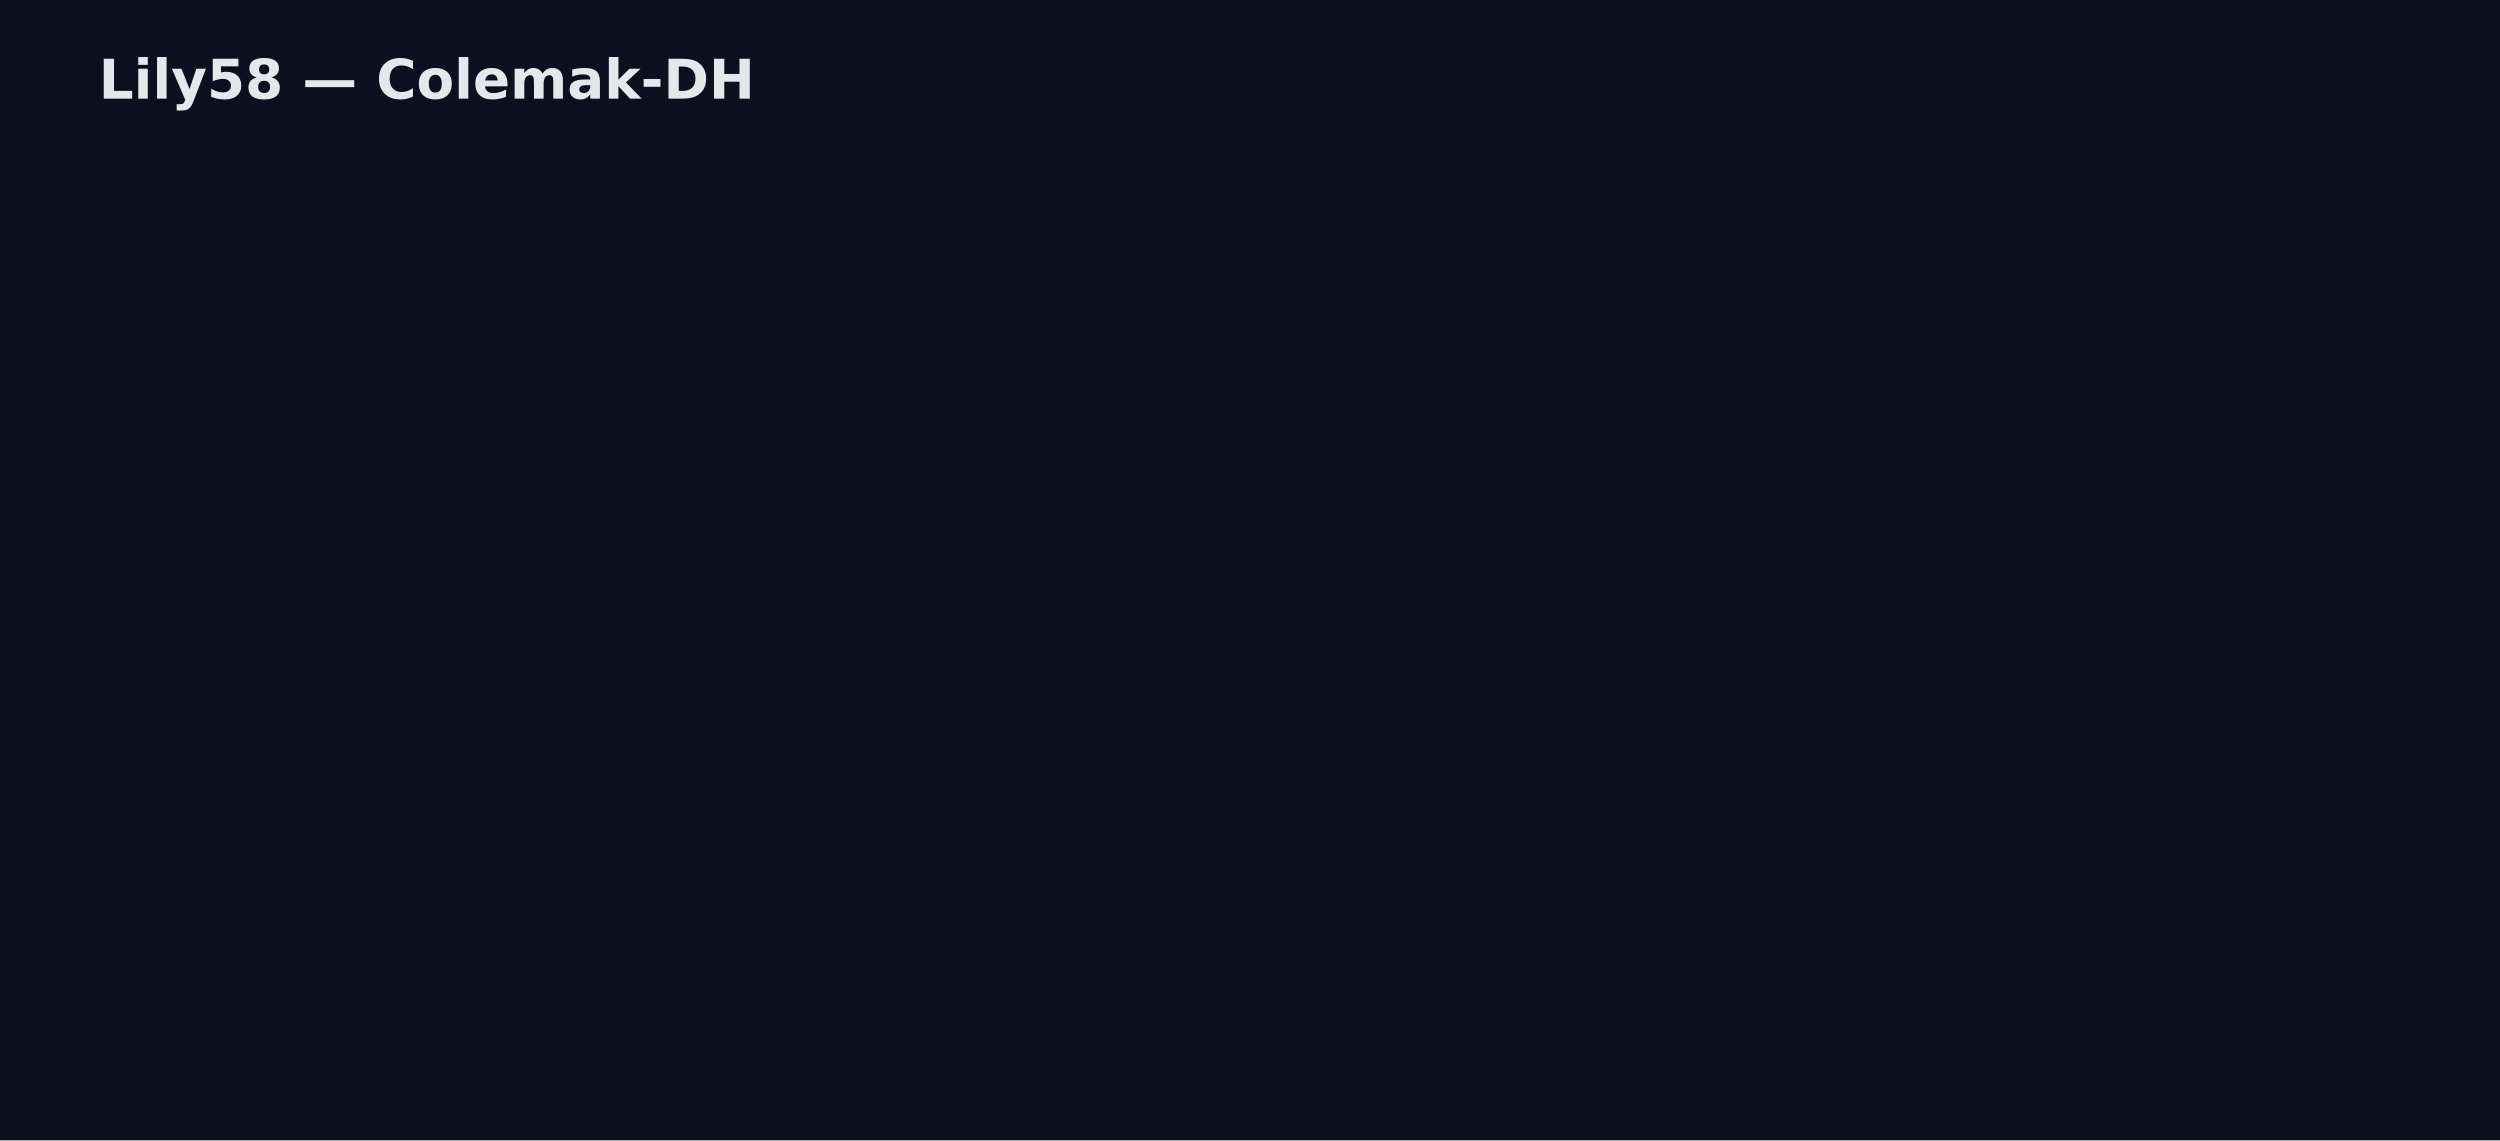
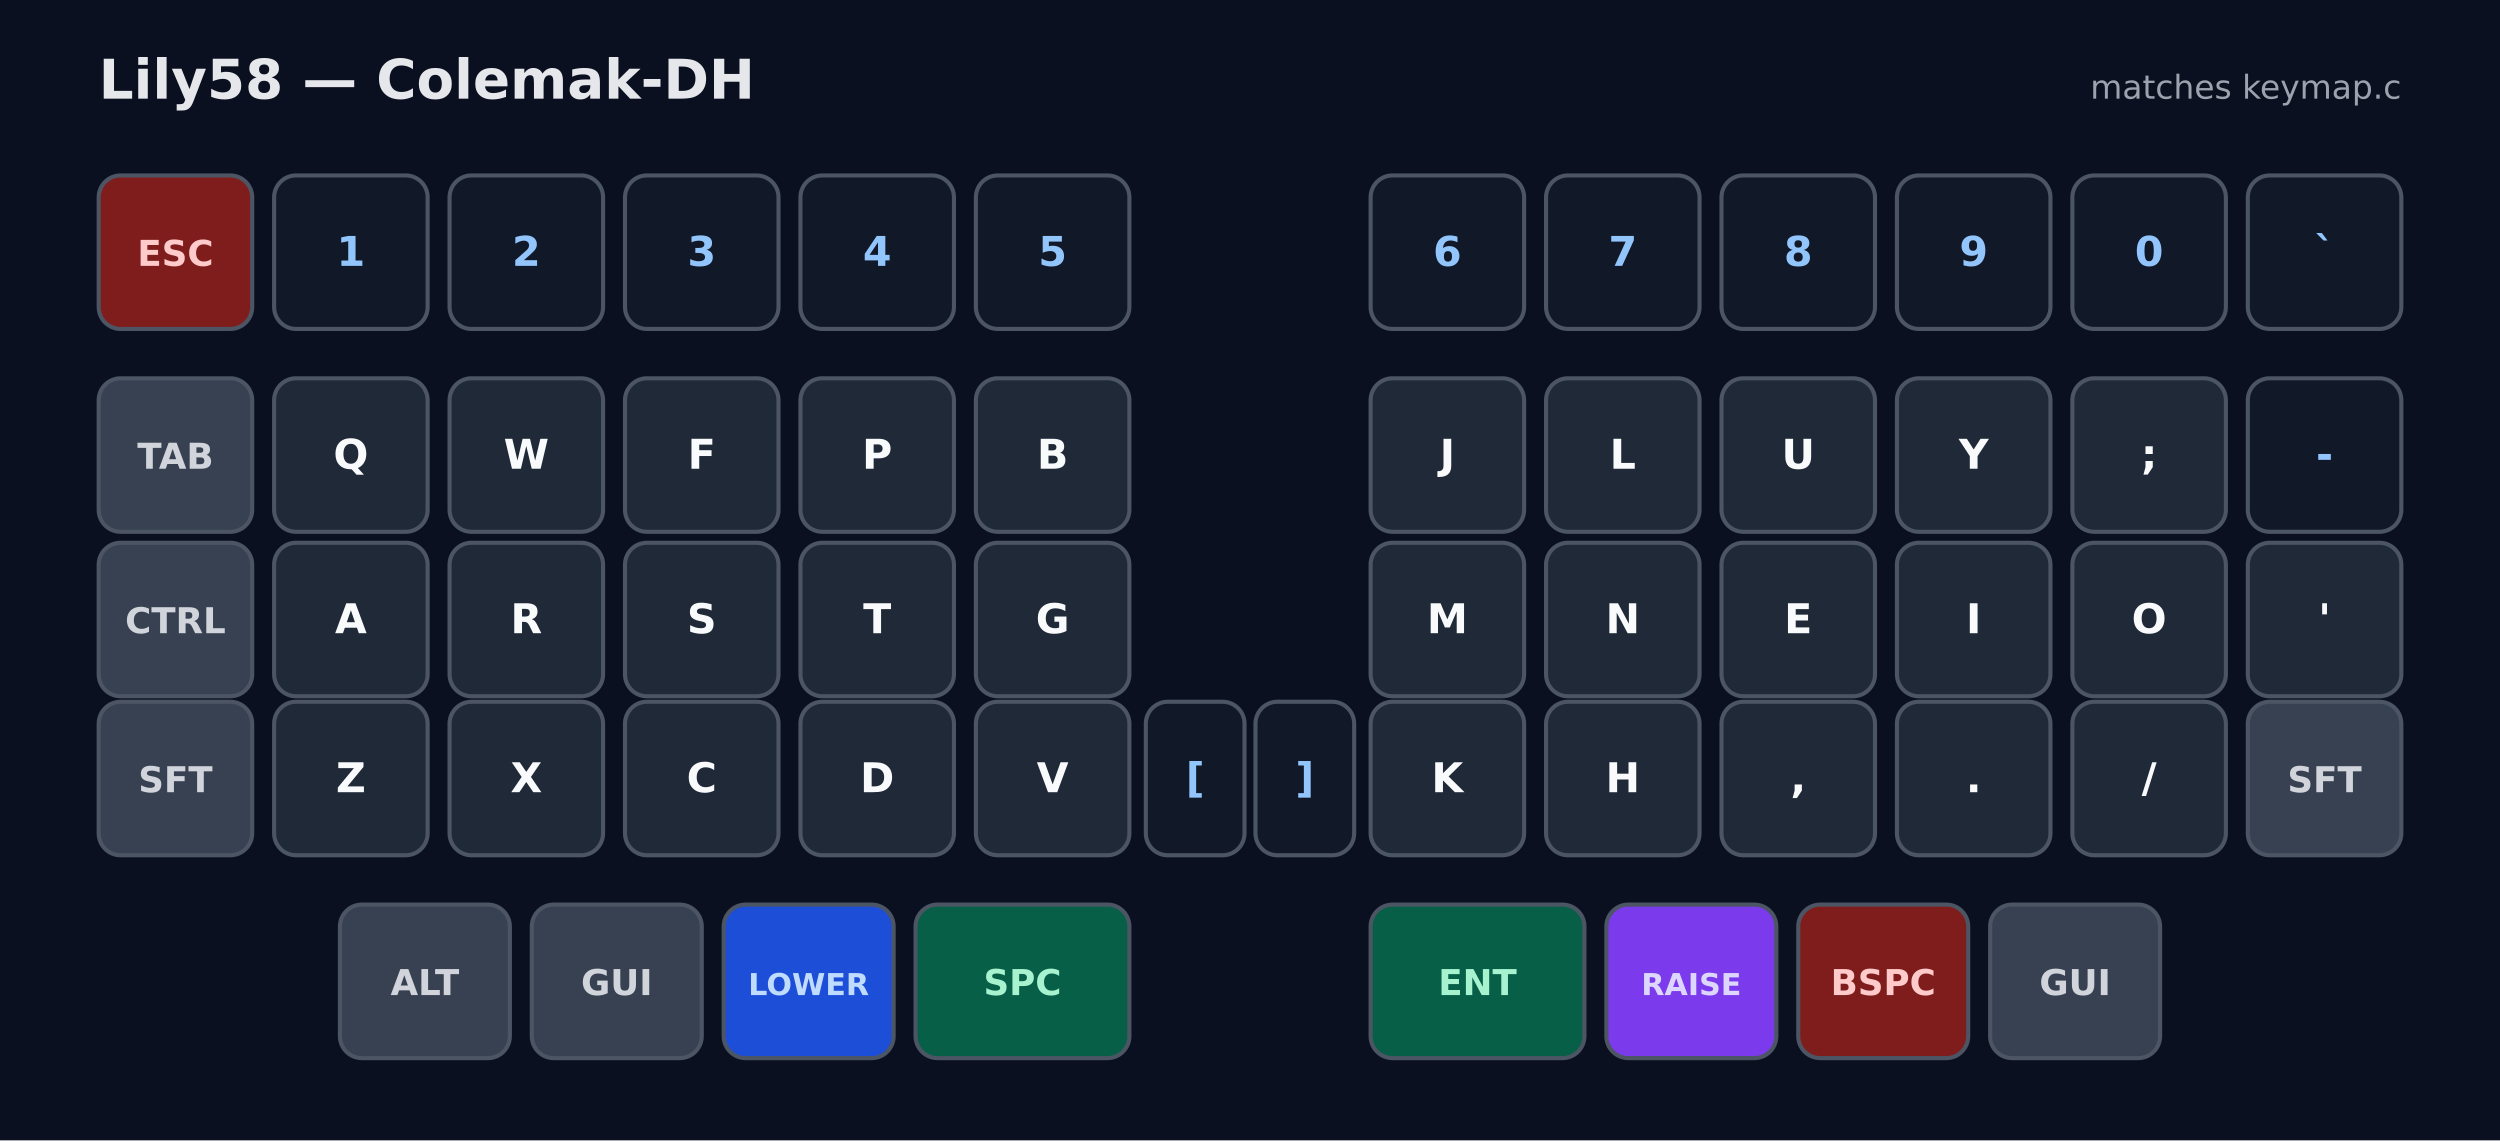
<svg xmlns="http://www.w3.org/2000/svg" width="912" height="416" viewBox="0 0 912 416">
  <rect width="912" height="416" fill="#0b1020" />
-   <text x="36" y="36" font-family="DejaVu Sans,Arial,sans-serif" font-size="20" font-weight="700" fill="#e5e7eb">Lily58 — Colemak-DH</text>
+   <text x="36" y="36" font-family="DejaVu Sans, Arial, sans-serif" font-size="20" font-weight="700" fill="#e5e7eb">Lily58 — Colemak-DH</text>
+   <text x="876" y="36" text-anchor="end" font-family="DejaVu Sans, Arial, sans-serif" font-size="12" fill="#9ca3af">matches keymap.c</text>
+   <rect x="36" y="64" width="56" height="56" rx="8" fill="#7f1d1d" stroke="#4b5563" stroke-width="1.5" />
+   <text x="64.0" y="97.0" text-anchor="middle" font-family="DejaVu Sans, Arial, sans-serif" font-size="13" font-weight="700" fill="#fecaca">ESC</text>
+   <rect x="100" y="64" width="56" height="56" rx="8" fill="#111827" stroke="#4b5563" stroke-width="1.5" />
+   <text x="128.0" y="97.0" text-anchor="middle" font-family="DejaVu Sans, Arial, sans-serif" font-size="15" font-weight="700" fill="#93c5fd">1</text>
+   <rect x="164" y="64" width="56" height="56" rx="8" fill="#111827" stroke="#4b5563" stroke-width="1.5" />
+   <text x="192.0" y="97.0" text-anchor="middle" font-family="DejaVu Sans, Arial, sans-serif" font-size="15" font-weight="700" fill="#93c5fd">2</text>
+   <rect x="228" y="64" width="56" height="56" rx="8" fill="#111827" stroke="#4b5563" stroke-width="1.5" />
+   <text x="256.0" y="97.0" text-anchor="middle" font-family="DejaVu Sans, Arial, sans-serif" font-size="15" font-weight="700" fill="#93c5fd">3</text>
+   <rect x="292" y="64" width="56" height="56" rx="8" fill="#111827" stroke="#4b5563" stroke-width="1.5" />
+   <text x="320.0" y="97.0" text-anchor="middle" font-family="DejaVu Sans, Arial, sans-serif" font-size="15" font-weight="700" fill="#93c5fd">4</text>
+   <rect x="356" y="64" width="56" height="56" rx="8" fill="#111827" stroke="#4b5563" stroke-width="1.5" />
+   <text x="384.0" y="97.0" text-anchor="middle" font-family="DejaVu Sans, Arial, sans-serif" font-size="15" font-weight="700" fill="#93c5fd">5</text>
+   <rect x="36" y="138" width="56" height="56" rx="8" fill="#374151" stroke="#4b5563" stroke-width="1.5" />
+   <text x="64.0" y="171.0" text-anchor="middle" font-family="DejaVu Sans, Arial, sans-serif" font-size="13" font-weight="700" fill="#d1d5db">TAB</text>
+   <rect x="100" y="138" width="56" height="56" rx="8" fill="#1f2937" stroke="#4b5563" stroke-width="1.5" />
+   <text x="128.0" y="171.0" text-anchor="middle" font-family="DejaVu Sans, Arial, sans-serif" font-size="15" font-weight="700" fill="#f9fafb">Q</text>
+   <rect x="164" y="138" width="56" height="56" rx="8" fill="#1f2937" stroke="#4b5563" stroke-width="1.5" />
+   <text x="192.0" y="171.0" text-anchor="middle" font-family="DejaVu Sans, Arial, sans-serif" font-size="15" font-weight="700" fill="#f9fafb">W</text>
+   <rect x="228" y="138" width="56" height="56" rx="8" fill="#1f2937" stroke="#4b5563" stroke-width="1.5" />
+   <text x="256.0" y="171.0" text-anchor="middle" font-family="DejaVu Sans, Arial, sans-serif" font-size="15" font-weight="700" fill="#f9fafb">F</text>
+   <rect x="292" y="138" width="56" height="56" rx="8" fill="#1f2937" stroke="#4b5563" stroke-width="1.5" />
+   <text x="320.0" y="171.0" text-anchor="middle" font-family="DejaVu Sans, Arial, sans-serif" font-size="15" font-weight="700" fill="#f9fafb">P</text>
+   <rect x="356" y="138" width="56" height="56" rx="8" fill="#1f2937" stroke="#4b5563" stroke-width="1.5" />
+   <text x="384.0" y="171.0" text-anchor="middle" font-family="DejaVu Sans, Arial, sans-serif" font-size="15" font-weight="700" fill="#f9fafb">B</text>
+   <rect x="36" y="198" width="56" height="56" rx="8" fill="#374151" stroke="#4b5563" stroke-width="1.5" />
+   <text x="64.0" y="231.0" text-anchor="middle" font-family="DejaVu Sans, Arial, sans-serif" font-size="13" font-weight="700" fill="#d1d5db">CTRL</text>
+   <rect x="100" y="198" width="56" height="56" rx="8" fill="#1f2937" stroke="#4b5563" stroke-width="1.5" />
+   <text x="128.0" y="231.0" text-anchor="middle" font-family="DejaVu Sans, Arial, sans-serif" font-size="15" font-weight="700" fill="#f9fafb">A</text>
+   <rect x="164" y="198" width="56" height="56" rx="8" fill="#1f2937" stroke="#4b5563" stroke-width="1.5" />
+   <text x="192.0" y="231.0" text-anchor="middle" font-family="DejaVu Sans, Arial, sans-serif" font-size="15" font-weight="700" fill="#f9fafb">R</text>
+   <rect x="228" y="198" width="56" height="56" rx="8" fill="#1f2937" stroke="#4b5563" stroke-width="1.5" />
+   <text x="256.0" y="231.0" text-anchor="middle" font-family="DejaVu Sans, Arial, sans-serif" font-size="15" font-weight="700" fill="#f9fafb">S</text>
+   <rect x="292" y="198" width="56" height="56" rx="8" fill="#1f2937" stroke="#4b5563" stroke-width="1.5" />
+   <text x="320.0" y="231.0" text-anchor="middle" font-family="DejaVu Sans, Arial, sans-serif" font-size="15" font-weight="700" fill="#f9fafb">T</text>
+   <rect x="356" y="198" width="56" height="56" rx="8" fill="#1f2937" stroke="#4b5563" stroke-width="1.5" />
+   <text x="384.0" y="231.0" text-anchor="middle" font-family="DejaVu Sans, Arial, sans-serif" font-size="15" font-weight="700" fill="#f9fafb">G</text>
+   <rect x="36" y="256" width="56" height="56" rx="8" fill="#374151" stroke="#4b5563" stroke-width="1.5" />
+   <text x="64.0" y="289.0" text-anchor="middle" font-family="DejaVu Sans, Arial, sans-serif" font-size="13" font-weight="700" fill="#d1d5db">SFT</text>
+   <rect x="100" y="256" width="56" height="56" rx="8" fill="#1f2937" stroke="#4b5563" stroke-width="1.5" />
+   <text x="128.0" y="289.0" text-anchor="middle" font-family="DejaVu Sans, Arial, sans-serif" font-size="15" font-weight="700" fill="#f9fafb">Z</text>
+   <rect x="164" y="256" width="56" height="56" rx="8" fill="#1f2937" stroke="#4b5563" stroke-width="1.5" />
+   <text x="192.0" y="289.0" text-anchor="middle" font-family="DejaVu Sans, Arial, sans-serif" font-size="15" font-weight="700" fill="#f9fafb">X</text>
+   <rect x="228" y="256" width="56" height="56" rx="8" fill="#1f2937" stroke="#4b5563" stroke-width="1.5" />
+   <text x="256.0" y="289.0" text-anchor="middle" font-family="DejaVu Sans, Arial, sans-serif" font-size="15" font-weight="700" fill="#f9fafb">C</text>
+   <rect x="292" y="256" width="56" height="56" rx="8" fill="#1f2937" stroke="#4b5563" stroke-width="1.5" />
+   <text x="320.0" y="289.0" text-anchor="middle" font-family="DejaVu Sans, Arial, sans-serif" font-size="15" font-weight="700" fill="#f9fafb">D</text>
+   <rect x="356" y="256" width="56" height="56" rx="8" fill="#1f2937" stroke="#4b5563" stroke-width="1.5" />
+   <text x="384.0" y="289.0" text-anchor="middle" font-family="DejaVu Sans, Arial, sans-serif" font-size="15" font-weight="700" fill="#f9fafb">V</text>
+   <rect x="500" y="64" width="56" height="56" rx="8" fill="#111827" stroke="#4b5563" stroke-width="1.5" />
+   <text x="528.0" y="97.0" text-anchor="middle" font-family="DejaVu Sans, Arial, sans-serif" font-size="15" font-weight="700" fill="#93c5fd">6</text>
+   <rect x="564" y="64" width="56" height="56" rx="8" fill="#111827" stroke="#4b5563" stroke-width="1.5" />
+   <text x="592.0" y="97.0" text-anchor="middle" font-family="DejaVu Sans, Arial, sans-serif" font-size="15" font-weight="700" fill="#93c5fd">7</text>
+   <rect x="628" y="64" width="56" height="56" rx="8" fill="#111827" stroke="#4b5563" stroke-width="1.5" />
+   <text x="656.0" y="97.0" text-anchor="middle" font-family="DejaVu Sans, Arial, sans-serif" font-size="15" font-weight="700" fill="#93c5fd">8</text>
+   <rect x="692" y="64" width="56" height="56" rx="8" fill="#111827" stroke="#4b5563" stroke-width="1.5" />
+   <text x="720.0" y="97.0" text-anchor="middle" font-family="DejaVu Sans, Arial, sans-serif" font-size="15" font-weight="700" fill="#93c5fd">9</text>
+   <rect x="756" y="64" width="56" height="56" rx="8" fill="#111827" stroke="#4b5563" stroke-width="1.5" />
+   <text x="784.0" y="97.0" text-anchor="middle" font-family="DejaVu Sans, Arial, sans-serif" font-size="15" font-weight="700" fill="#93c5fd">0</text>
+   <rect x="820" y="64" width="56" height="56" rx="8" fill="#111827" stroke="#4b5563" stroke-width="1.5" />
+   <text x="848.0" y="97.0" text-anchor="middle" font-family="DejaVu Sans, Arial, sans-serif" font-size="15" font-weight="700" fill="#93c5fd">`</text>
+   <rect x="500" y="138" width="56" height="56" rx="8" fill="#1f2937" stroke="#4b5563" stroke-width="1.5" />
+   <text x="528.0" y="171.0" text-anchor="middle" font-family="DejaVu Sans, Arial, sans-serif" font-size="15" font-weight="700" fill="#f9fafb">J</text>
+   <rect x="564" y="138" width="56" height="56" rx="8" fill="#1f2937" stroke="#4b5563" stroke-width="1.5" />
+   <text x="592.0" y="171.0" text-anchor="middle" font-family="DejaVu Sans, Arial, sans-serif" font-size="15" font-weight="700" fill="#f9fafb">L</text>
+   <rect x="628" y="138" width="56" height="56" rx="8" fill="#1f2937" stroke="#4b5563" stroke-width="1.5" />
+   <text x="656.0" y="171.0" text-anchor="middle" font-family="DejaVu Sans, Arial, sans-serif" font-size="15" font-weight="700" fill="#f9fafb">U</text>
+   <rect x="692" y="138" width="56" height="56" rx="8" fill="#1f2937" stroke="#4b5563" stroke-width="1.5" />
+   <text x="720.0" y="171.0" text-anchor="middle" font-family="DejaVu Sans, Arial, sans-serif" font-size="15" font-weight="700" fill="#f9fafb">Y</text>
+   <rect x="756" y="138" width="56" height="56" rx="8" fill="#1f2937" stroke="#4b5563" stroke-width="1.5" />
+   <text x="784.0" y="171.0" text-anchor="middle" font-family="DejaVu Sans, Arial, sans-serif" font-size="15" font-weight="700" fill="#f9fafb">;</text>
+   <rect x="820" y="138" width="56" height="56" rx="8" fill="#111827" stroke="#4b5563" stroke-width="1.5" />
+   <text x="848.0" y="171.0" text-anchor="middle" font-family="DejaVu Sans, Arial, sans-serif" font-size="15" font-weight="700" fill="#93c5fd">-</text>
+   <rect x="500" y="198" width="56" height="56" rx="8" fill="#1f2937" stroke="#4b5563" stroke-width="1.5" />
+   <text x="528.0" y="231.0" text-anchor="middle" font-family="DejaVu Sans, Arial, sans-serif" font-size="15" font-weight="700" fill="#f9fafb">M</text>
+   <rect x="564" y="198" width="56" height="56" rx="8" fill="#1f2937" stroke="#4b5563" stroke-width="1.5" />
+   <text x="592.0" y="231.0" text-anchor="middle" font-family="DejaVu Sans, Arial, sans-serif" font-size="15" font-weight="700" fill="#f9fafb">N</text>
+   <rect x="628" y="198" width="56" height="56" rx="8" fill="#1f2937" stroke="#4b5563" stroke-width="1.5" />
+   <text x="656.0" y="231.0" text-anchor="middle" font-family="DejaVu Sans, Arial, sans-serif" font-size="15" font-weight="700" fill="#f9fafb">E</text>
+   <rect x="692" y="198" width="56" height="56" rx="8" fill="#1f2937" stroke="#4b5563" stroke-width="1.5" />
+   <text x="720.0" y="231.0" text-anchor="middle" font-family="DejaVu Sans, Arial, sans-serif" font-size="15" font-weight="700" fill="#f9fafb">I</text>
+   <rect x="756" y="198" width="56" height="56" rx="8" fill="#1f2937" stroke="#4b5563" stroke-width="1.5" />
+   <text x="784.0" y="231.0" text-anchor="middle" font-family="DejaVu Sans, Arial, sans-serif" font-size="15" font-weight="700" fill="#f9fafb">O</text>
+   <rect x="820" y="198" width="56" height="56" rx="8" fill="#1f2937" stroke="#4b5563" stroke-width="1.5" />
+   <text x="848.0" y="231.0" text-anchor="middle" font-family="DejaVu Sans, Arial, sans-serif" font-size="15" font-weight="700" fill="#f9fafb">'</text>
+   <rect x="500" y="256" width="56" height="56" rx="8" fill="#1f2937" stroke="#4b5563" stroke-width="1.5" />
+   <text x="528.0" y="289.0" text-anchor="middle" font-family="DejaVu Sans, Arial, sans-serif" font-size="15" font-weight="700" fill="#f9fafb">K</text>
+   <rect x="564" y="256" width="56" height="56" rx="8" fill="#1f2937" stroke="#4b5563" stroke-width="1.5" />
+   <text x="592.0" y="289.0" text-anchor="middle" font-family="DejaVu Sans, Arial, sans-serif" font-size="15" font-weight="700" fill="#f9fafb">H</text>
+   <rect x="628" y="256" width="56" height="56" rx="8" fill="#1f2937" stroke="#4b5563" stroke-width="1.5" />
+   <text x="656.0" y="289.0" text-anchor="middle" font-family="DejaVu Sans, Arial, sans-serif" font-size="15" font-weight="700" fill="#f9fafb">,</text>
+   <rect x="692" y="256" width="56" height="56" rx="8" fill="#1f2937" stroke="#4b5563" stroke-width="1.5" />
+   <text x="720.0" y="289.0" text-anchor="middle" font-family="DejaVu Sans, Arial, sans-serif" font-size="15" font-weight="700" fill="#f9fafb">.</text>
+   <rect x="756" y="256" width="56" height="56" rx="8" fill="#1f2937" stroke="#4b5563" stroke-width="1.5" />
+   <text x="784.0" y="289.0" text-anchor="middle" font-family="DejaVu Sans, Arial, sans-serif" font-size="15" font-weight="700" fill="#f9fafb">/</text>
+   <rect x="820" y="256" width="56" height="56" rx="8" fill="#374151" stroke="#4b5563" stroke-width="1.5" />
+   <text x="848.0" y="289.0" text-anchor="middle" font-family="DejaVu Sans, Arial, sans-serif" font-size="13" font-weight="700" fill="#d1d5db">SFT</text>
+   <rect x="418" y="256" width="36" height="56" rx="8" fill="#111827" stroke="#4b5563" stroke-width="1.5" />
+   <text x="436.0" y="289.0" text-anchor="middle" font-family="DejaVu Sans, Arial, sans-serif" font-size="15" font-weight="700" fill="#93c5fd">[</text>
+   <rect x="458" y="256" width="36" height="56" rx="8" fill="#111827" stroke="#4b5563" stroke-width="1.5" />
+   <text x="476.0" y="289.0" text-anchor="middle" font-family="DejaVu Sans, Arial, sans-serif" font-size="15" font-weight="700" fill="#93c5fd">]</text>
+   <rect x="124" y="330" width="62" height="56" rx="8" fill="#374151" stroke="#4b5563" stroke-width="1.5" />
+   <text x="155.0" y="363.0" text-anchor="middle" font-family="DejaVu Sans, Arial, sans-serif" font-size="13" font-weight="700" fill="#d1d5db">ALT</text>
+   <rect x="194" y="330" width="62" height="56" rx="8" fill="#374151" stroke="#4b5563" stroke-width="1.5" />
+   <text x="225.0" y="363.0" text-anchor="middle" font-family="DejaVu Sans, Arial, sans-serif" font-size="13" font-weight="700" fill="#d1d5db">GUI</text>
+   <rect x="264" y="330" width="62" height="56" rx="8" fill="#1d4ed8" stroke="#4b5563" stroke-width="1.5" />
+   <text x="295.0" y="363.0" text-anchor="middle" font-family="DejaVu Sans, Arial, sans-serif" font-size="11" font-weight="700" fill="#bfdbfe">LOWER</text>
+   <rect x="334" y="330" width="78" height="56" rx="8" fill="#065f46" stroke="#4b5563" stroke-width="1.5" />
+   <text x="373.0" y="363.0" text-anchor="middle" font-family="DejaVu Sans, Arial, sans-serif" font-size="13" font-weight="700" fill="#a7f3d0">SPC</text>
+   <rect x="500" y="330" width="78" height="56" rx="8" fill="#065f46" stroke="#4b5563" stroke-width="1.5" />
+   <text x="539.0" y="363.0" text-anchor="middle" font-family="DejaVu Sans, Arial, sans-serif" font-size="13" font-weight="700" fill="#a7f3d0">ENT</text>
+   <rect x="586" y="330" width="62" height="56" rx="8" fill="#7c3aed" stroke="#4b5563" stroke-width="1.5" />
+   <text x="617.0" y="363.0" text-anchor="middle" font-family="DejaVu Sans, Arial, sans-serif" font-size="11" font-weight="700" fill="#ddd6fe">RAISE</text>
+   <rect x="656" y="330" width="62" height="56" rx="8" fill="#7f1d1d" stroke="#4b5563" stroke-width="1.5" />
+   <text x="687.0" y="363.0" text-anchor="middle" font-family="DejaVu Sans, Arial, sans-serif" font-size="13" font-weight="700" fill="#fecaca">BSPC</text>
+   <rect x="726" y="330" width="62" height="56" rx="8" fill="#374151" stroke="#4b5563" stroke-width="1.5" />
+   <text x="757.0" y="363.0" text-anchor="middle" font-family="DejaVu Sans, Arial, sans-serif" font-size="13" font-weight="700" fill="#d1d5db">GUI</text>
</svg>
